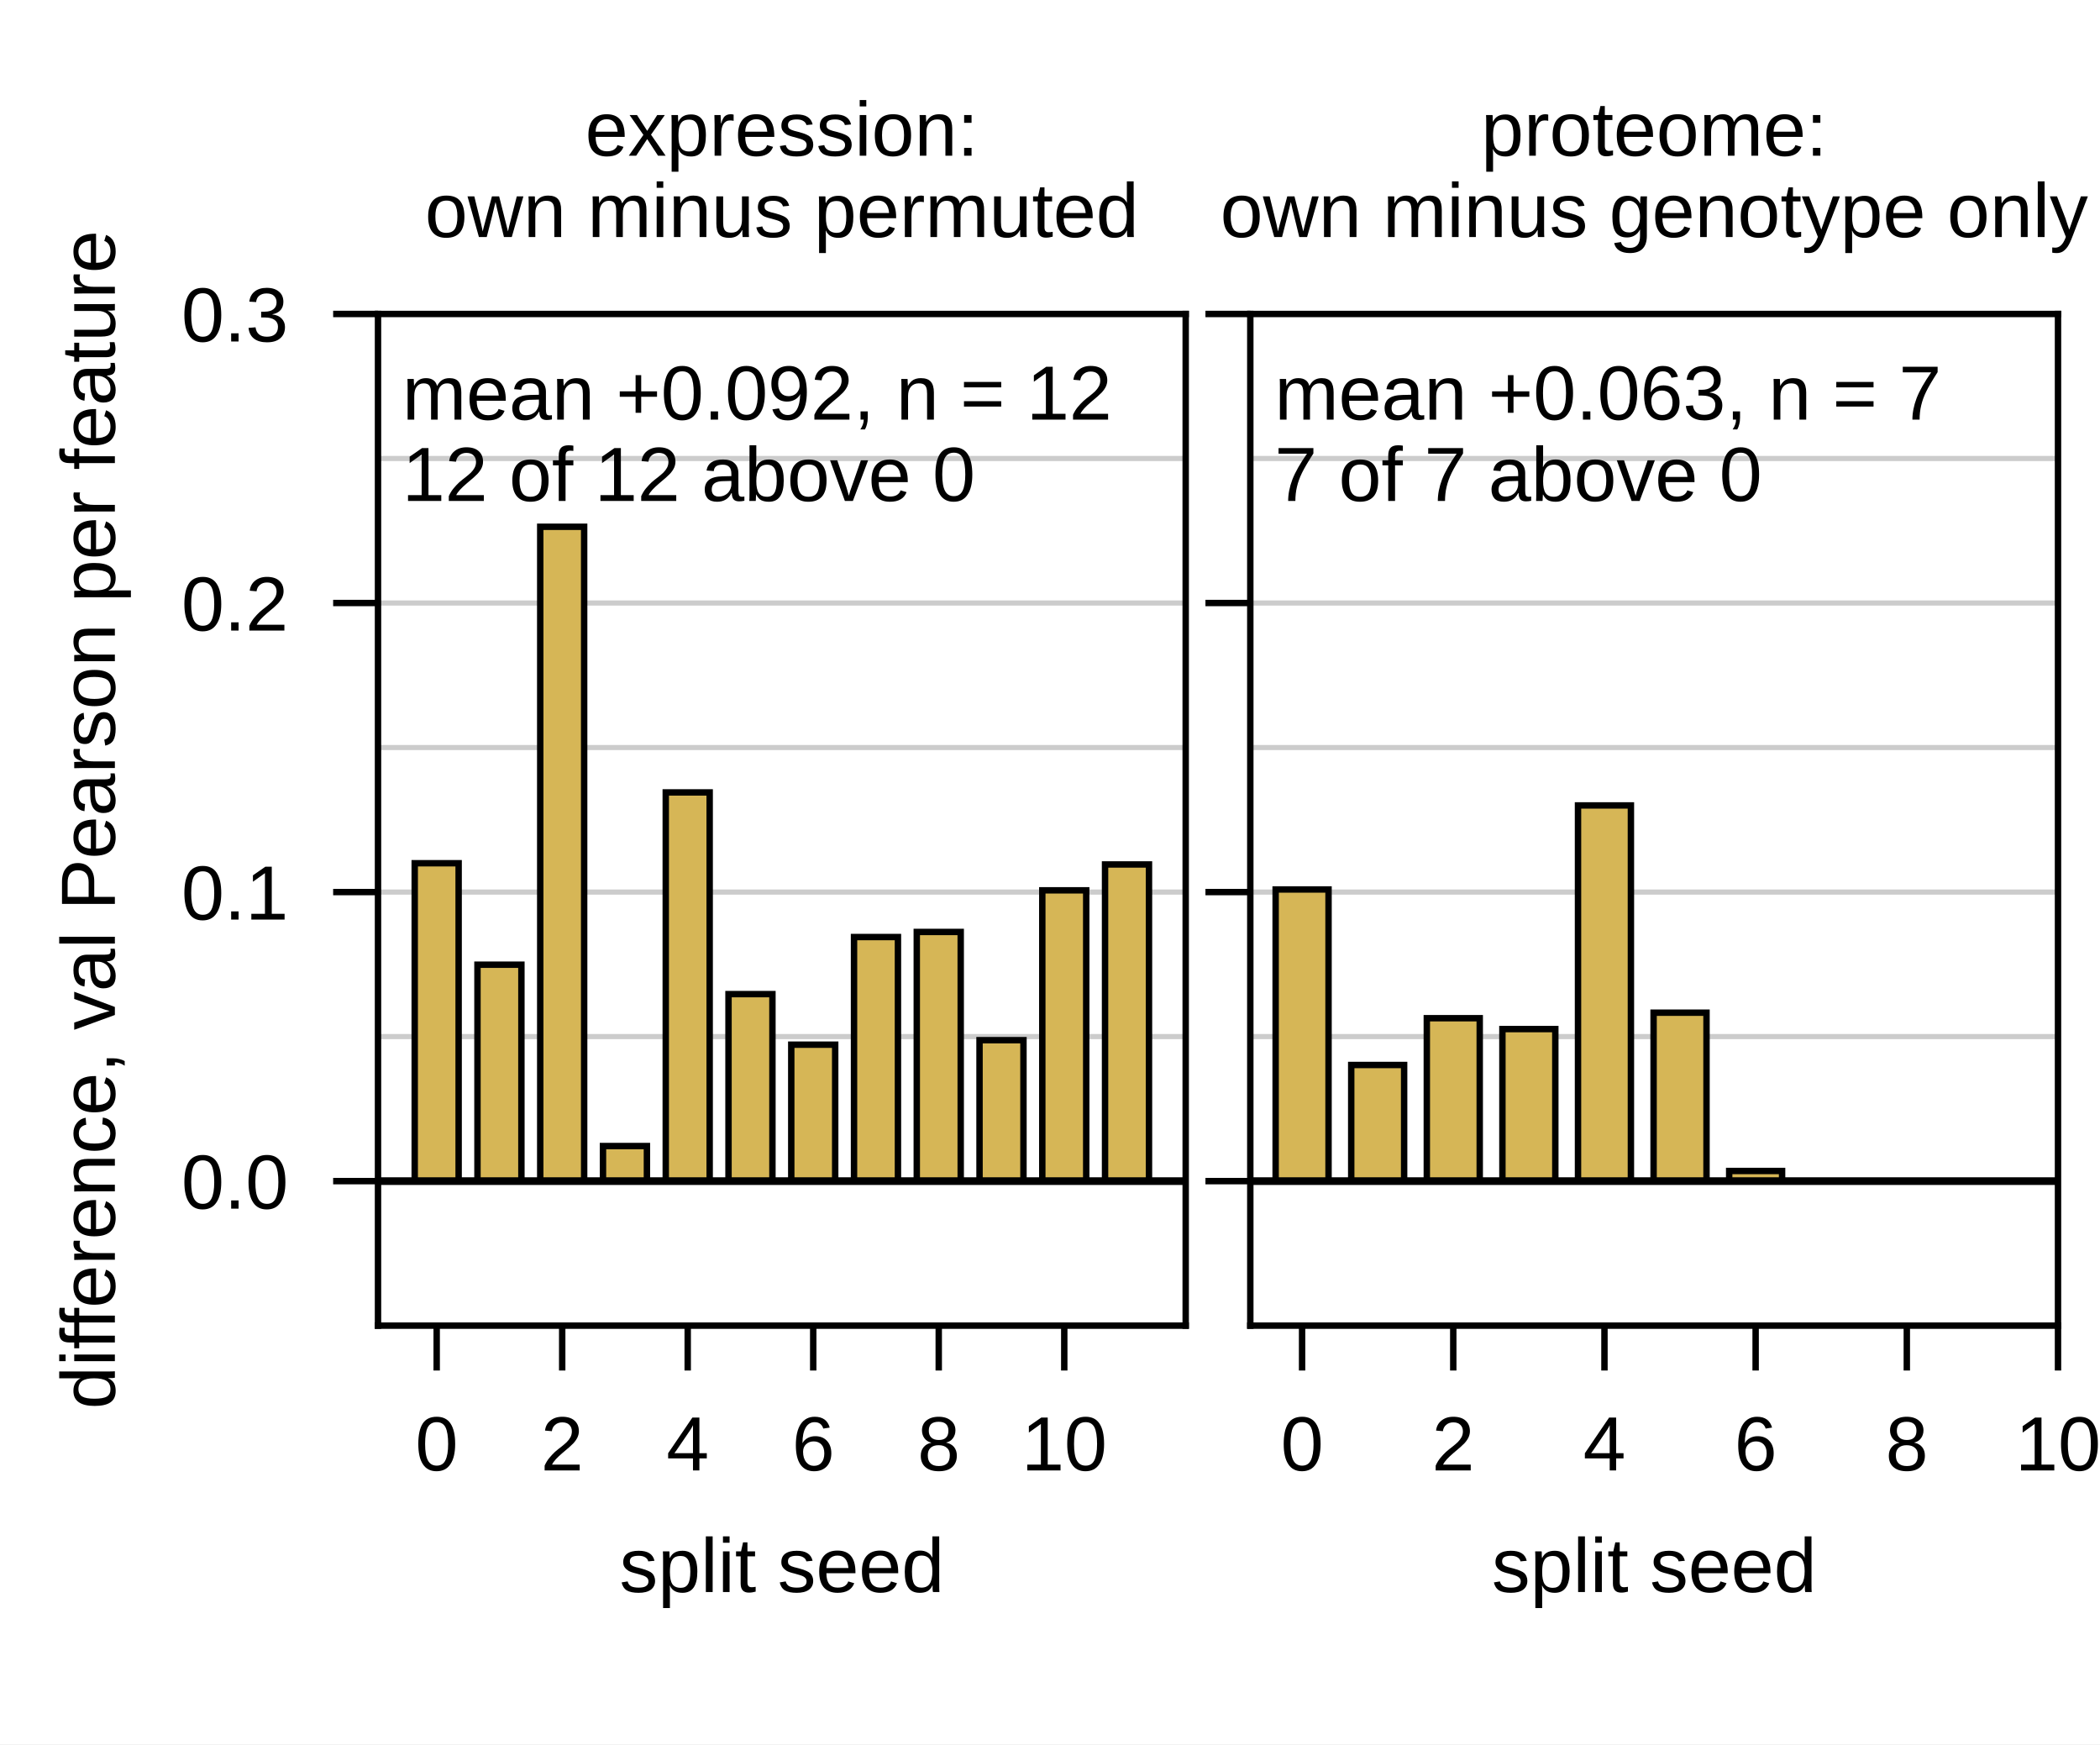
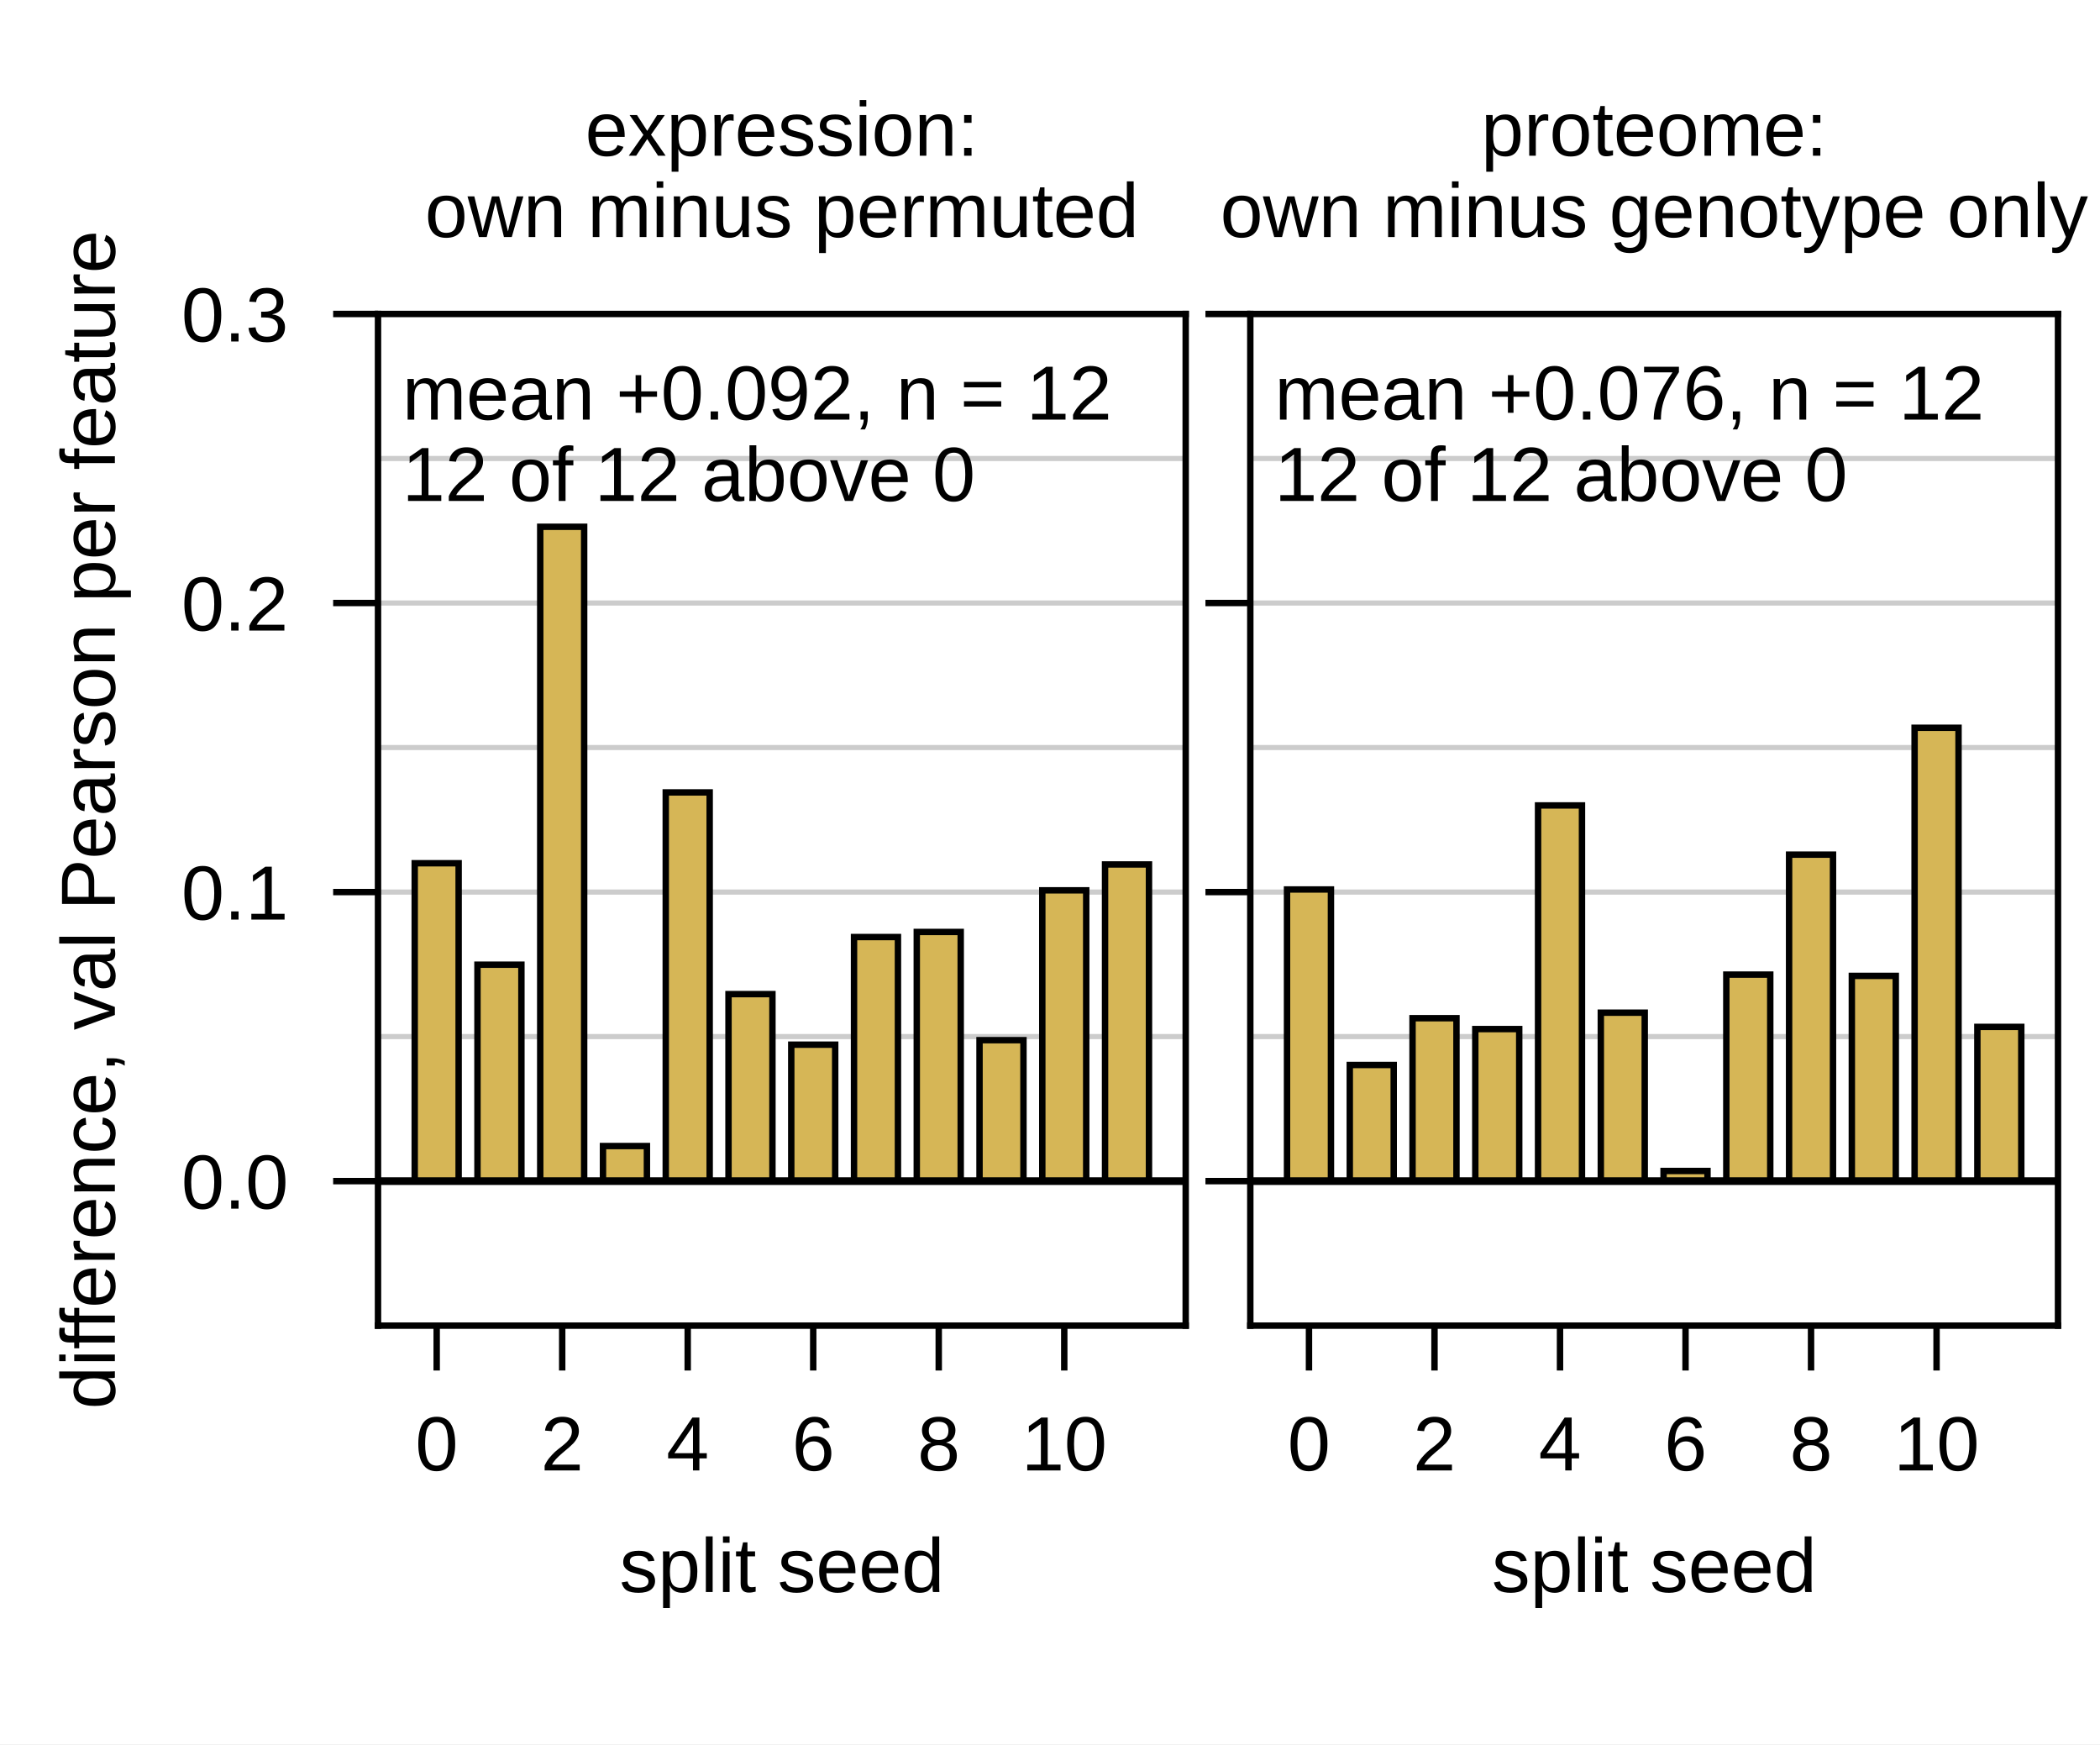
<svg xmlns="http://www.w3.org/2000/svg" xmlns:xlink="http://www.w3.org/1999/xlink" width="227.559" height="188.976" viewBox="0 0 227.559 188.976" version="1.1">
  <g transform="scale(1.388889)">
    <defs>
      <style type="text/css">*{stroke-linejoin: round; stroke-linecap: butt}</style>
    </defs>
    <g id="figure_1">
      <g id="patch_1">
        <path d="M 0 136.063  L 163.843 136.063  L 163.843 0  L 0 0  z " style="fill: #ffffff" />
      </g>
      <g id="axes_1">
        <g id="patch_2">
          <path d="M 29.492 103.408  L 92.508 103.408  L 92.508 24.491  L 29.492 24.491  z " style="fill: #ffffff" />
        </g>
        <g id="matplotlib.axis_1">
          <g id="xtick_1">
            <g id="line2d_1">
              <defs>
                <path id="m8cd298cac5" d="M 0 0  L 0 3.5  " style="stroke: #000000; stroke-width: 0.5" />
              </defs>
              <g>
                <use xlink:href="#m8cd298cac5" x="34.07" y="103.408" style="stroke: #000000; stroke-width: 0.5" />
              </g>
            </g>
            <g id="text_1">
              <text style="font-size: 6px; font-family: 'Arial'; text-anchor: middle" x="34.07" y="114.703" transform="rotate(-0 34.06976 114.7026)">0</text>
            </g>
          </g>
          <g id="xtick_2">
            <g id="line2d_2">
              <g>
                <use xlink:href="#m8cd298cac5" x="43.863" y="103.408" style="stroke: #000000; stroke-width: 0.5" />
              </g>
            </g>
            <g id="text_2">
              <text style="font-size: 6px; font-family: 'Arial'; text-anchor: middle" x="43.863" y="114.703" transform="rotate(-0 43.86252 114.7026)">2</text>
            </g>
          </g>
          <g id="xtick_3">
            <g id="line2d_3">
              <g>
                <use xlink:href="#m8cd298cac5" x="53.655" y="103.408" style="stroke: #000000; stroke-width: 0.5" />
              </g>
            </g>
            <g id="text_3">
              <text style="font-size: 6px; font-family: 'Arial'; text-anchor: middle" x="53.655" y="114.703" transform="rotate(-0 53.65527 114.7026)">4</text>
            </g>
          </g>
          <g id="xtick_4">
            <g id="line2d_4">
              <g>
                <use xlink:href="#m8cd298cac5" x="63.448" y="103.408" style="stroke: #000000; stroke-width: 0.5" />
              </g>
            </g>
            <g id="text_4">
              <text style="font-size: 6px; font-family: 'Arial'; text-anchor: middle" x="63.448" y="114.703" transform="rotate(-0 63.44802 114.7026)">6</text>
            </g>
          </g>
          <g id="xtick_5">
            <g id="line2d_5">
              <g>
                <use xlink:href="#m8cd298cac5" x="73.241" y="103.408" style="stroke: #000000; stroke-width: 0.5" />
              </g>
            </g>
            <g id="text_5">
              <text style="font-size: 6px; font-family: 'Arial'; text-anchor: middle" x="73.241" y="114.703" transform="rotate(-0 73.24077 114.7026)">8</text>
            </g>
          </g>
          <g id="xtick_6">
            <g id="line2d_6">
              <g>
                <use xlink:href="#m8cd298cac5" x="83.034" y="103.408" style="stroke: #000000; stroke-width: 0.5" />
              </g>
            </g>
            <g id="text_6">
              <text style="font-size: 6px; font-family: 'Arial'; text-anchor: middle" x="83.034" y="114.703" transform="rotate(-0 83.03352 114.7026)">10</text>
            </g>
          </g>
          <g id="text_7">
            <text style="font-size: 6px; font-family: 'Arial'; text-anchor: middle" x="61" y="124.19" transform="rotate(-0 60.99983 124.1897)">split seed</text>
          </g>
        </g>
        <g id="matplotlib.axis_2">
          <g id="ytick_1">
            <g id="line2d_7">
              <path d="M 29.492 92.134  L 92.508 92.134  " clip-path="url(#p4536648c7b)" style="fill: none; stroke: #cccccc; stroke-width: 0.4; stroke-linecap: square" />
            </g>
            <g id="line2d_8">
              <defs>
                <path id="m315fa86732" d="M 0 0  L -3.5 0  " style="stroke: #000000; stroke-width: 0.5" />
              </defs>
              <g>
                <use xlink:href="#m315fa86732" x="29.492" y="92.134" style="stroke: #000000; stroke-width: 0.5" />
              </g>
            </g>
            <g id="text_8">
              <text style="font-size: 6px; font-family: 'Arial'; text-anchor: end" x="22.492" y="94.281" transform="rotate(-0 22.49165 94.28143)">0.0</text>
            </g>
          </g>
          <g id="ytick_2">
            <g id="line2d_9">
              <path d="M 29.492 69.587  L 92.508 69.587  " clip-path="url(#p4536648c7b)" style="fill: none; stroke: #cccccc; stroke-width: 0.4; stroke-linecap: square" />
            </g>
            <g id="line2d_10">
              <g>
                <use xlink:href="#m315fa86732" x="29.492" y="69.587" style="stroke: #000000; stroke-width: 0.5" />
              </g>
            </g>
            <g id="text_9">
              <text style="font-size: 6px; font-family: 'Arial'; text-anchor: end" x="22.492" y="71.734" transform="rotate(-0 22.49165 71.73385)">0.1</text>
            </g>
          </g>
          <g id="ytick_3">
            <g id="line2d_11">
              <path d="M 29.492 47.039  L 92.508 47.039  " clip-path="url(#p4536648c7b)" style="fill: none; stroke: #cccccc; stroke-width: 0.4; stroke-linecap: square" />
            </g>
            <g id="line2d_12">
              <g>
                <use xlink:href="#m315fa86732" x="29.492" y="47.039" style="stroke: #000000; stroke-width: 0.5" />
              </g>
            </g>
            <g id="text_10">
              <text style="font-size: 6px; font-family: 'Arial'; text-anchor: end" x="22.492" y="49.186" transform="rotate(-0 22.49165 49.18626)">0.2</text>
            </g>
          </g>
          <g id="ytick_4">
            <g id="line2d_13">
              <path d="M 29.492 24.491  L 92.508 24.491  " clip-path="url(#p4536648c7b)" style="fill: none; stroke: #cccccc; stroke-width: 0.4; stroke-linecap: square" />
            </g>
            <g id="line2d_14">
              <g>
                <use xlink:href="#m315fa86732" x="29.492" y="24.491" style="stroke: #000000; stroke-width: 0.5" />
              </g>
            </g>
            <g id="text_11">
              <text style="font-size: 6px; font-family: 'Arial'; text-anchor: end" x="22.492" y="26.639" transform="rotate(-0 22.49165 26.63868)">0.3</text>
            </g>
          </g>
          <g id="ytick_5">
            <g id="line2d_15">
              <path d="M 29.492 103.408  L 92.508 103.408  " clip-path="url(#p4536648c7b)" style="fill: none; stroke: #cccccc; stroke-width: 0.4; stroke-linecap: square" />
            </g>
            <g id="line2d_16" />
          </g>
          <g id="ytick_6">
            <g id="line2d_17">
              <path d="M 29.492 80.86  L 92.508 80.86  " clip-path="url(#p4536648c7b)" style="fill: none; stroke: #cccccc; stroke-width: 0.4; stroke-linecap: square" />
            </g>
            <g id="line2d_18" />
          </g>
          <g id="ytick_7">
            <g id="line2d_19">
              <path d="M 29.492 58.313  L 92.508 58.313  " clip-path="url(#p4536648c7b)" style="fill: none; stroke: #cccccc; stroke-width: 0.4; stroke-linecap: square" />
            </g>
            <g id="line2d_20" />
          </g>
          <g id="ytick_8">
            <g id="line2d_21">
              <path d="M 29.492 35.765  L 92.508 35.765  " clip-path="url(#p4536648c7b)" style="fill: none; stroke: #cccccc; stroke-width: 0.4; stroke-linecap: square" />
            </g>
            <g id="line2d_22" />
          </g>
          <g id="text_12">
            <text style="font-size: 6px; font-family: 'Arial'; text-anchor: middle" x="8.959" y="63.95" transform="rotate(-90 8.959154 63.94961)">difference, val Pearson per feature</text>
          </g>
        </g>
        <g id="patch_3">
          <path d="M 32.356 92.134  L 35.783 92.134  L 35.783 67.338  L 32.356 67.338  z " clip-path="url(#p4536648c7b)" style="fill: #d6b656; stroke: #000000; stroke-width: 0.5; stroke-linejoin: miter" />
        </g>
        <g id="patch_4">
          <path d="M 37.252 92.134  L 40.68 92.134  L 40.68 75.252  L 37.252 75.252  z " clip-path="url(#p4536648c7b)" style="fill: #d6b656; stroke: #000000; stroke-width: 0.5; stroke-linejoin: miter" />
        </g>
        <g id="patch_5">
          <path d="M 42.149 92.134  L 45.576 92.134  L 45.576 41.092  L 42.149 41.092  z " clip-path="url(#p4536648c7b)" style="fill: #d6b656; stroke: #000000; stroke-width: 0.5; stroke-linejoin: miter" />
        </g>
        <g id="patch_6">
          <path d="M 47.045 92.134  L 50.473 92.134  L 50.473 89.398  L 47.045 89.398  z " clip-path="url(#p4536648c7b)" style="fill: #d6b656; stroke: #000000; stroke-width: 0.5; stroke-linejoin: miter" />
        </g>
        <g id="patch_7">
          <path d="M 51.942 92.134  L 55.369 92.134  L 55.369 61.813  L 51.942 61.813  z " clip-path="url(#p4536648c7b)" style="fill: #d6b656; stroke: #000000; stroke-width: 0.5; stroke-linejoin: miter" />
        </g>
        <g id="patch_8">
          <path d="M 56.838 92.134  L 60.265 92.134  L 60.265 77.547  L 56.838 77.547  z " clip-path="url(#p4536648c7b)" style="fill: #d6b656; stroke: #000000; stroke-width: 0.5; stroke-linejoin: miter" />
        </g>
        <g id="patch_9">
          <path d="M 61.734 92.134  L 65.162 92.134  L 65.162 81.491  L 61.734 81.491  z " clip-path="url(#p4536648c7b)" style="fill: #d6b656; stroke: #000000; stroke-width: 0.5; stroke-linejoin: miter" />
        </g>
        <g id="patch_10">
          <path d="M 66.631 92.134  L 70.058 92.134  L 70.058 73.095  L 66.631 73.095  z " clip-path="url(#p4536648c7b)" style="fill: #d6b656; stroke: #000000; stroke-width: 0.5; stroke-linejoin: miter" />
        </g>
        <g id="patch_11">
          <path d="M 71.527 92.134  L 74.955 92.134  L 74.955 72.698  L 71.527 72.698  z " clip-path="url(#p4536648c7b)" style="fill: #d6b656; stroke: #000000; stroke-width: 0.5; stroke-linejoin: miter" />
        </g>
        <g id="patch_12">
          <path d="M 76.423 92.134  L 79.851 92.134  L 79.851 81.14  L 76.423 81.14  z " clip-path="url(#p4536648c7b)" style="fill: #d6b656; stroke: #000000; stroke-width: 0.5; stroke-linejoin: miter" />
        </g>
        <g id="patch_13">
          <path d="M 81.32 92.134  L 84.747 92.134  L 84.747 69.451  L 81.32 69.451  z " clip-path="url(#p4536648c7b)" style="fill: #d6b656; stroke: #000000; stroke-width: 0.5; stroke-linejoin: miter" />
        </g>
        <g id="patch_14">
          <path d="M 86.216 92.134  L 89.644 92.134  L 89.644 67.433  L 86.216 67.433  z " clip-path="url(#p4536648c7b)" style="fill: #d6b656; stroke: #000000; stroke-width: 0.5; stroke-linejoin: miter" />
        </g>
        <g id="line2d_23">
          <path d="M 29.492 92.134  L 92.508 92.134  " clip-path="url(#p4536648c7b)" style="fill: none; stroke: #000000; stroke-width: 0.6; stroke-linecap: square" />
        </g>
        <g id="patch_15">
          <path d="M 29.492 103.408  L 29.492 24.491  " style="fill: none; stroke: #000000; stroke-width: 0.5; stroke-linejoin: miter; stroke-linecap: square" />
        </g>
        <g id="patch_16">
          <path d="M 92.508 103.408  L 92.508 24.491  " style="fill: none; stroke: #000000; stroke-width: 0.5; stroke-linejoin: miter; stroke-linecap: square" />
        </g>
        <g id="patch_17">
          <path d="M 29.492 103.408  L 92.508 103.408  " style="fill: none; stroke: #000000; stroke-width: 0.5; stroke-linejoin: miter; stroke-linecap: square" />
        </g>
        <g id="patch_18">
          <path d="M 29.492 24.491  L 92.508 24.491  " style="fill: none; stroke: #000000; stroke-width: 0.5; stroke-linejoin: miter; stroke-linecap: square" />
        </g>
        <g id="text_13">
          <text style="font-size: 6px; font-family: 'Arial'" transform="translate(31.38214 32.73185)">mean +0.092, n = 12</text>
          <text style="font-size: 6px; font-family: 'Arial'" transform="translate(31.38214 39.07798)">12 of 12 above 0</text>
        </g>
        <g id="text_14">
          <text style="font-size: 6px; font-family: 'Arial'" transform="translate(45.65952 12.14521)">expression:</text>
          <text style="font-size: 6px; font-family: 'Arial'" transform="translate(33.15514 18.49134)">own minus permuted</text>
        </g>
      </g>
      <g id="axes_2">
        <g id="patch_19">
          <path d="M 97.549 103.408  L 160.566 103.408  L 160.566 24.491  L 97.549 24.491  z " style="fill: #ffffff" />
        </g>
        <g id="matplotlib.axis_3">
          <g id="xtick_7">
            <g id="line2d_24">
              <g>
-                 <use xlink:href="#m8cd298cac5" x="101.589" y="103.408" style="stroke: #000000; stroke-width: 0.5" />
+                 <use xlink:href="#m8cd298cac5" x="102.127" y="103.408" style="stroke: #000000; stroke-width: 0.5" />
              </g>
            </g>
            <g id="text_15">
-               <text style="font-size: 6px; font-family: 'Arial'; text-anchor: middle" x="101.589" y="114.703" transform="rotate(-0 101.5892 114.7026)">0</text>
+               <text style="font-size: 6px; font-family: 'Arial'; text-anchor: middle" x="102.127" y="114.703" transform="rotate(-0 102.1274 114.7026)">0</text>
            </g>
          </g>
          <g id="xtick_8">
            <g id="line2d_25">
              <g>
-                 <use xlink:href="#m8cd298cac5" x="113.384" y="103.408" style="stroke: #000000; stroke-width: 0.5" />
+                 <use xlink:href="#m8cd298cac5" x="111.92" y="103.408" style="stroke: #000000; stroke-width: 0.5" />
              </g>
            </g>
            <g id="text_16">
-               <text style="font-size: 6px; font-family: 'Arial'; text-anchor: middle" x="113.384" y="114.703" transform="rotate(-0 113.3845 114.7026)">2</text>
+               <text style="font-size: 6px; font-family: 'Arial'; text-anchor: middle" x="111.92" y="114.703" transform="rotate(-0 111.9202 114.7026)">2</text>
            </g>
          </g>
          <g id="xtick_9">
            <g id="line2d_26">
              <g>
-                 <use xlink:href="#m8cd298cac5" x="125.18" y="103.408" style="stroke: #000000; stroke-width: 0.5" />
+                 <use xlink:href="#m8cd298cac5" x="121.713" y="103.408" style="stroke: #000000; stroke-width: 0.5" />
              </g>
            </g>
            <g id="text_17">
-               <text style="font-size: 6px; font-family: 'Arial'; text-anchor: middle" x="125.18" y="114.703" transform="rotate(-0 125.1798 114.7026)">4</text>
+               <text style="font-size: 6px; font-family: 'Arial'; text-anchor: middle" x="121.713" y="114.703" transform="rotate(-0 121.7129 114.7026)">4</text>
            </g>
          </g>
          <g id="xtick_10">
            <g id="line2d_27">
              <g>
-                 <use xlink:href="#m8cd298cac5" x="136.975" y="103.408" style="stroke: #000000; stroke-width: 0.5" />
+                 <use xlink:href="#m8cd298cac5" x="131.506" y="103.408" style="stroke: #000000; stroke-width: 0.5" />
              </g>
            </g>
            <g id="text_18">
-               <text style="font-size: 6px; font-family: 'Arial'; text-anchor: middle" x="136.975" y="114.703" transform="rotate(-0 136.9751 114.7026)">6</text>
+               <text style="font-size: 6px; font-family: 'Arial'; text-anchor: middle" x="131.506" y="114.703" transform="rotate(-0 131.5057 114.7026)">6</text>
            </g>
          </g>
          <g id="xtick_11">
            <g id="line2d_28">
              <g>
-                 <use xlink:href="#m8cd298cac5" x="148.77" y="103.408" style="stroke: #000000; stroke-width: 0.5" />
+                 <use xlink:href="#m8cd298cac5" x="141.298" y="103.408" style="stroke: #000000; stroke-width: 0.5" />
              </g>
            </g>
            <g id="text_19">
-               <text style="font-size: 6px; font-family: 'Arial'; text-anchor: middle" x="148.77" y="114.703" transform="rotate(-0 148.7704 114.7026)">8</text>
+               <text style="font-size: 6px; font-family: 'Arial'; text-anchor: middle" x="141.298" y="114.703" transform="rotate(-0 141.2984 114.7026)">8</text>
            </g>
          </g>
          <g id="xtick_12">
            <g id="line2d_29">
              <g>
-                 <use xlink:href="#m8cd298cac5" x="160.566" y="103.408" style="stroke: #000000; stroke-width: 0.5" />
+                 <use xlink:href="#m8cd298cac5" x="151.091" y="103.408" style="stroke: #000000; stroke-width: 0.5" />
              </g>
            </g>
            <g id="text_20">
-               <text style="font-size: 6px; font-family: 'Arial'; text-anchor: middle" x="160.566" y="114.703" transform="rotate(-0 160.5657 114.7026)">10</text>
+               <text style="font-size: 6px; font-family: 'Arial'; text-anchor: middle" x="151.091" y="114.703" transform="rotate(-0 151.0912 114.7026)">10</text>
            </g>
          </g>
          <g id="text_21">
            <text style="font-size: 6px; font-family: 'Arial'; text-anchor: middle" x="129.057" y="124.19" transform="rotate(-0 129.0575 124.1897)">split seed</text>
          </g>
        </g>
        <g id="matplotlib.axis_4">
          <g id="ytick_9">
            <g id="line2d_30">
              <path d="M 97.549 92.134  L 160.566 92.134  " clip-path="url(#p4cdb6580a7)" style="fill: none; stroke: #cccccc; stroke-width: 0.4; stroke-linecap: square" />
            </g>
            <g id="line2d_31">
              <g>
                <use xlink:href="#m315fa86732" x="97.549" y="92.134" style="stroke: #000000; stroke-width: 0.5" />
              </g>
            </g>
          </g>
          <g id="ytick_10">
            <g id="line2d_32">
              <path d="M 97.549 69.587  L 160.566 69.587  " clip-path="url(#p4cdb6580a7)" style="fill: none; stroke: #cccccc; stroke-width: 0.4; stroke-linecap: square" />
            </g>
            <g id="line2d_33">
              <g>
                <use xlink:href="#m315fa86732" x="97.549" y="69.587" style="stroke: #000000; stroke-width: 0.5" />
              </g>
            </g>
          </g>
          <g id="ytick_11">
            <g id="line2d_34">
              <path d="M 97.549 47.039  L 160.566 47.039  " clip-path="url(#p4cdb6580a7)" style="fill: none; stroke: #cccccc; stroke-width: 0.4; stroke-linecap: square" />
            </g>
            <g id="line2d_35">
              <g>
                <use xlink:href="#m315fa86732" x="97.549" y="47.039" style="stroke: #000000; stroke-width: 0.5" />
              </g>
            </g>
          </g>
          <g id="ytick_12">
            <g id="line2d_36">
              <path d="M 97.549 24.491  L 160.566 24.491  " clip-path="url(#p4cdb6580a7)" style="fill: none; stroke: #cccccc; stroke-width: 0.4; stroke-linecap: square" />
            </g>
            <g id="line2d_37">
              <g>
                <use xlink:href="#m315fa86732" x="97.549" y="24.491" style="stroke: #000000; stroke-width: 0.5" />
              </g>
            </g>
          </g>
          <g id="ytick_13">
            <g id="line2d_38">
              <path d="M 97.549 103.408  L 160.566 103.408  " clip-path="url(#p4cdb6580a7)" style="fill: none; stroke: #cccccc; stroke-width: 0.4; stroke-linecap: square" />
            </g>
            <g id="line2d_39" />
          </g>
          <g id="ytick_14">
            <g id="line2d_40">
              <path d="M 97.549 80.86  L 160.566 80.86  " clip-path="url(#p4cdb6580a7)" style="fill: none; stroke: #cccccc; stroke-width: 0.4; stroke-linecap: square" />
            </g>
            <g id="line2d_41" />
          </g>
          <g id="ytick_15">
            <g id="line2d_42">
              <path d="M 97.549 58.313  L 160.566 58.313  " clip-path="url(#p4cdb6580a7)" style="fill: none; stroke: #cccccc; stroke-width: 0.4; stroke-linecap: square" />
            </g>
            <g id="line2d_43" />
          </g>
          <g id="ytick_16">
            <g id="line2d_44">
              <path d="M 97.549 35.765  L 160.566 35.765  " clip-path="url(#p4cdb6580a7)" style="fill: none; stroke: #cccccc; stroke-width: 0.4; stroke-linecap: square" />
            </g>
            <g id="line2d_45" />
          </g>
        </g>
        <g id="patch_20">
-           <path d="M 99.525 92.134  L 103.653 92.134  L 103.653 69.384  L 99.525 69.384  z " clip-path="url(#p4cdb6580a7)" style="fill: #d6b656; stroke: #000000; stroke-width: 0.5; stroke-linejoin: miter" />
+           <path d="M 100.414 92.134  L 103.841 92.134  L 103.841 69.384  L 100.414 69.384  z " clip-path="url(#p4cdb6580a7)" style="fill: #d6b656; stroke: #000000; stroke-width: 0.5; stroke-linejoin: miter" />
        </g>
        <g id="patch_21">
-           <path d="M 105.423 92.134  L 109.551 92.134  L 109.551 83.075  L 105.423 83.075  z " clip-path="url(#p4cdb6580a7)" style="fill: #d6b656; stroke: #000000; stroke-width: 0.5; stroke-linejoin: miter" />
+           <path d="M 105.31 92.134  L 108.738 92.134  L 108.738 83.075  L 105.31 83.075  z " clip-path="url(#p4cdb6580a7)" style="fill: #d6b656; stroke: #000000; stroke-width: 0.5; stroke-linejoin: miter" />
        </g>
        <g id="patch_22">
-           <path d="M 111.32 92.134  L 115.449 92.134  L 115.449 79.426  L 111.32 79.426  z " clip-path="url(#p4cdb6580a7)" style="fill: #d6b656; stroke: #000000; stroke-width: 0.5; stroke-linejoin: miter" />
+           <path d="M 110.206 92.134  L 113.634 92.134  L 113.634 79.426  L 110.206 79.426  z " clip-path="url(#p4cdb6580a7)" style="fill: #d6b656; stroke: #000000; stroke-width: 0.5; stroke-linejoin: miter" />
        </g>
        <g id="patch_23">
-           <path d="M 117.218 92.134  L 121.346 92.134  L 121.346 80.274  L 117.218 80.274  z " clip-path="url(#p4cdb6580a7)" style="fill: #d6b656; stroke: #000000; stroke-width: 0.5; stroke-linejoin: miter" />
+           <path d="M 115.103 92.134  L 118.53 92.134  L 118.53 80.274  L 115.103 80.274  z " clip-path="url(#p4cdb6580a7)" style="fill: #d6b656; stroke: #000000; stroke-width: 0.5; stroke-linejoin: miter" />
        </g>
        <g id="patch_24">
-           <path d="M 123.116 92.134  L 127.244 92.134  L 127.244 62.828  L 123.116 62.828  z " clip-path="url(#p4cdb6580a7)" style="fill: #d6b656; stroke: #000000; stroke-width: 0.5; stroke-linejoin: miter" />
+           <path d="M 119.999 92.134  L 123.427 92.134  L 123.427 62.828  L 119.999 62.828  z " clip-path="url(#p4cdb6580a7)" style="fill: #d6b656; stroke: #000000; stroke-width: 0.5; stroke-linejoin: miter" />
        </g>
        <g id="patch_25">
-           <path d="M 129.013 92.134  L 133.142 92.134  L 133.142 78.995  L 129.013 78.995  z " clip-path="url(#p4cdb6580a7)" style="fill: #d6b656; stroke: #000000; stroke-width: 0.5; stroke-linejoin: miter" />
+           <path d="M 124.896 92.134  L 128.323 92.134  L 128.323 78.995  L 124.896 78.995  z " clip-path="url(#p4cdb6580a7)" style="fill: #d6b656; stroke: #000000; stroke-width: 0.5; stroke-linejoin: miter" />
        </g>
        <g id="patch_26">
-           <path d="M 134.911 92.134  L 139.039 92.134  L 139.039 91.343  L 134.911 91.343  z " clip-path="url(#p4cdb6580a7)" style="fill: #d6b656; stroke: #000000; stroke-width: 0.5; stroke-linejoin: miter" />
+           <path d="M 129.792 92.134  L 133.219 92.134  L 133.219 91.343  L 129.792 91.343  z " clip-path="url(#p4cdb6580a7)" style="fill: #d6b656; stroke: #000000; stroke-width: 0.5; stroke-linejoin: miter" />
+         </g>
+         <g id="patch_27">
+           <path d="M 134.688 92.134  L 138.116 92.134  L 138.116 76.025  L 134.688 76.025  z " clip-path="url(#p4cdb6580a7)" style="fill: #d6b656; stroke: #000000; stroke-width: 0.5; stroke-linejoin: miter" />
+         </g>
+         <g id="patch_28">
+           <path d="M 139.585 92.134  L 143.012 92.134  L 143.012 66.667  L 139.585 66.667  z " clip-path="url(#p4cdb6580a7)" style="fill: #d6b656; stroke: #000000; stroke-width: 0.5; stroke-linejoin: miter" />
+         </g>
+         <g id="patch_29">
+           <path d="M 144.481 92.134  L 147.909 92.134  L 147.909 76.125  L 144.481 76.125  z " clip-path="url(#p4cdb6580a7)" style="fill: #d6b656; stroke: #000000; stroke-width: 0.5; stroke-linejoin: miter" />
+         </g>
+         <g id="patch_30">
+           <path d="M 149.377 92.134  L 152.805 92.134  L 152.805 56.771  L 149.377 56.771  z " clip-path="url(#p4cdb6580a7)" style="fill: #d6b656; stroke: #000000; stroke-width: 0.5; stroke-linejoin: miter" />
+         </g>
+         <g id="patch_31">
+           <path d="M 154.274 92.134  L 157.701 92.134  L 157.701 80.103  L 154.274 80.103  z " clip-path="url(#p4cdb6580a7)" style="fill: #d6b656; stroke: #000000; stroke-width: 0.5; stroke-linejoin: miter" />
        </g>
        <g id="line2d_46">
          <path d="M 97.549 92.134  L 160.566 92.134  " clip-path="url(#p4cdb6580a7)" style="fill: none; stroke: #000000; stroke-width: 0.6; stroke-linecap: square" />
        </g>
-         <g id="patch_27">
+         <g id="patch_32">
          <path d="M 97.549 103.408  L 97.549 24.491  " style="fill: none; stroke: #000000; stroke-width: 0.5; stroke-linejoin: miter; stroke-linecap: square" />
        </g>
-         <g id="patch_28">
+         <g id="patch_33">
          <path d="M 160.566 103.408  L 160.566 24.491  " style="fill: none; stroke: #000000; stroke-width: 0.5; stroke-linejoin: miter; stroke-linecap: square" />
        </g>
-         <g id="patch_29">
+         <g id="patch_34">
          <path d="M 97.549 103.408  L 160.566 103.408  " style="fill: none; stroke: #000000; stroke-width: 0.5; stroke-linejoin: miter; stroke-linecap: square" />
        </g>
-         <g id="patch_30">
+         <g id="patch_35">
          <path d="M 97.549 24.491  L 160.566 24.491  " style="fill: none; stroke: #000000; stroke-width: 0.5; stroke-linejoin: miter; stroke-linecap: square" />
        </g>
        <g id="text_22">
-           <text style="font-size: 6px; font-family: 'Arial'" transform="translate(99.43981 32.73185)">mean +0.063, n = 7</text>
-           <text style="font-size: 6px; font-family: 'Arial'" transform="translate(99.43981 39.07798)">7 of 7 above 0</text>
+           <text style="font-size: 6px; font-family: 'Arial'" transform="translate(99.43981 32.73185)">mean +0.076, n = 12</text>
+           <text style="font-size: 6px; font-family: 'Arial'" transform="translate(99.43981 39.07798)">12 of 12 above 0</text>
        </g>
        <g id="text_23">
          <text style="font-size: 6px; font-family: 'Arial'" transform="translate(115.5514 12.14521)">proteome:</text>
          <text style="font-size: 6px; font-family: 'Arial'" transform="translate(95.20577 18.49134)">own minus genotype only</text>
        </g>
      </g>
    </g>
    <defs>
      <clipPath id="p4536648c7b">
        <rect x="29.492" y="24.491" width="63.016" height="78.917" />
      </clipPath>
      <clipPath id="p4cdb6580a7">
        <rect x="97.549" y="24.491" width="63.016" height="78.917" />
      </clipPath>
    </defs>
  </g>
</svg>
